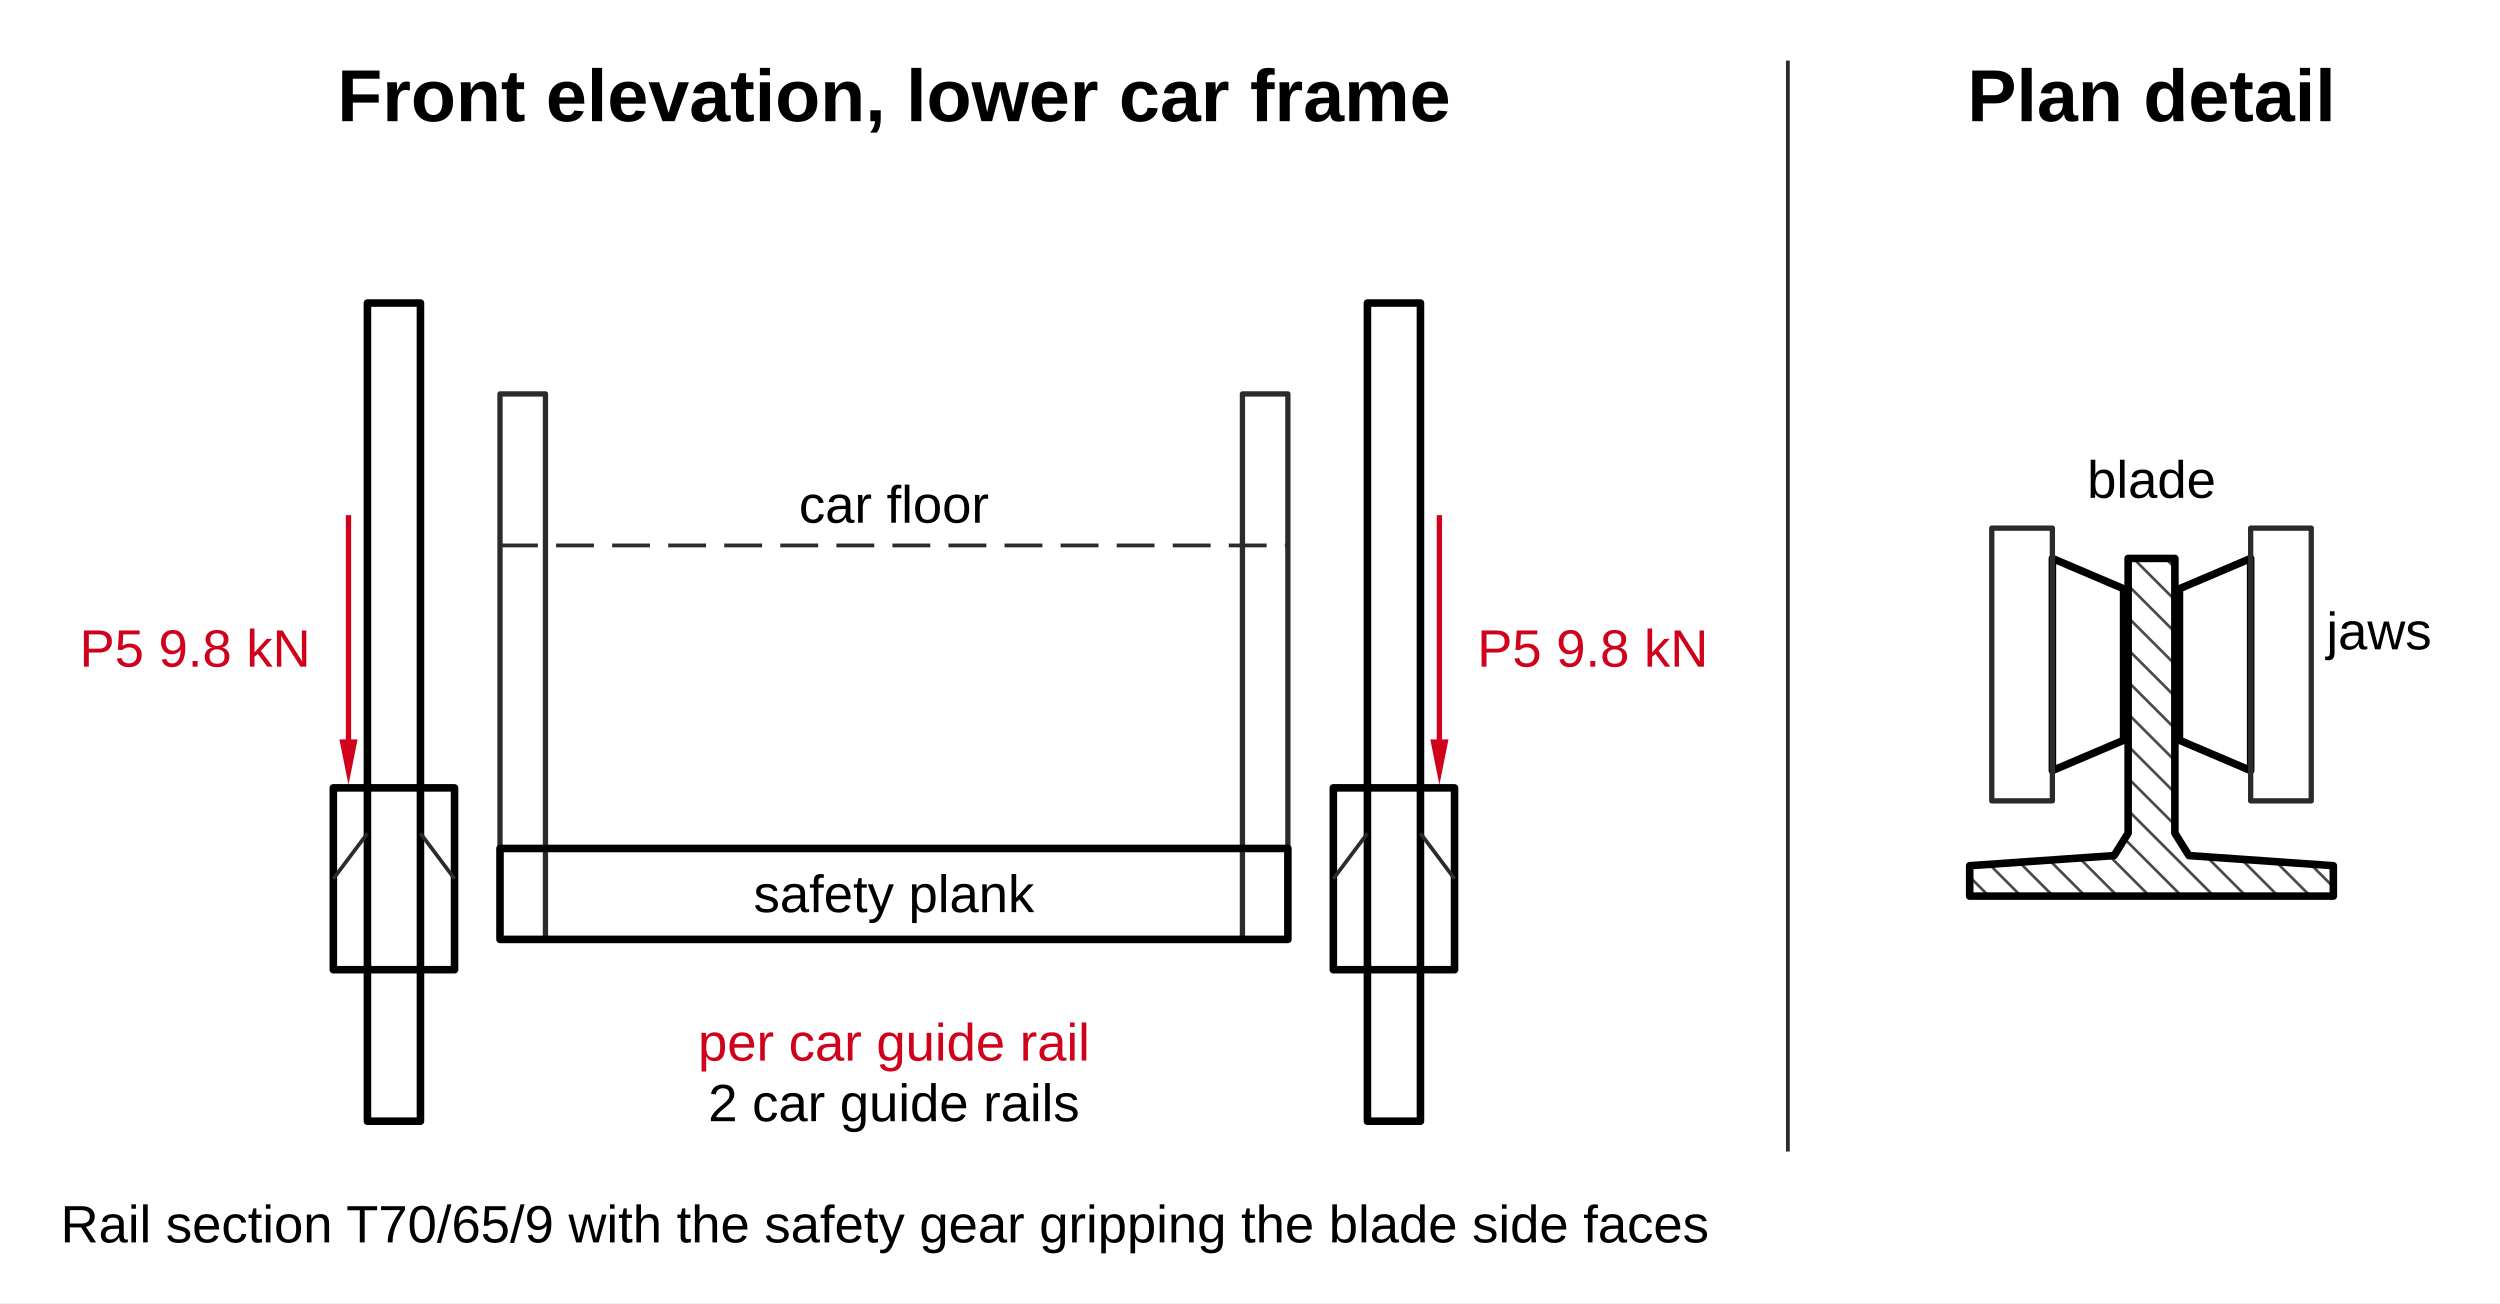
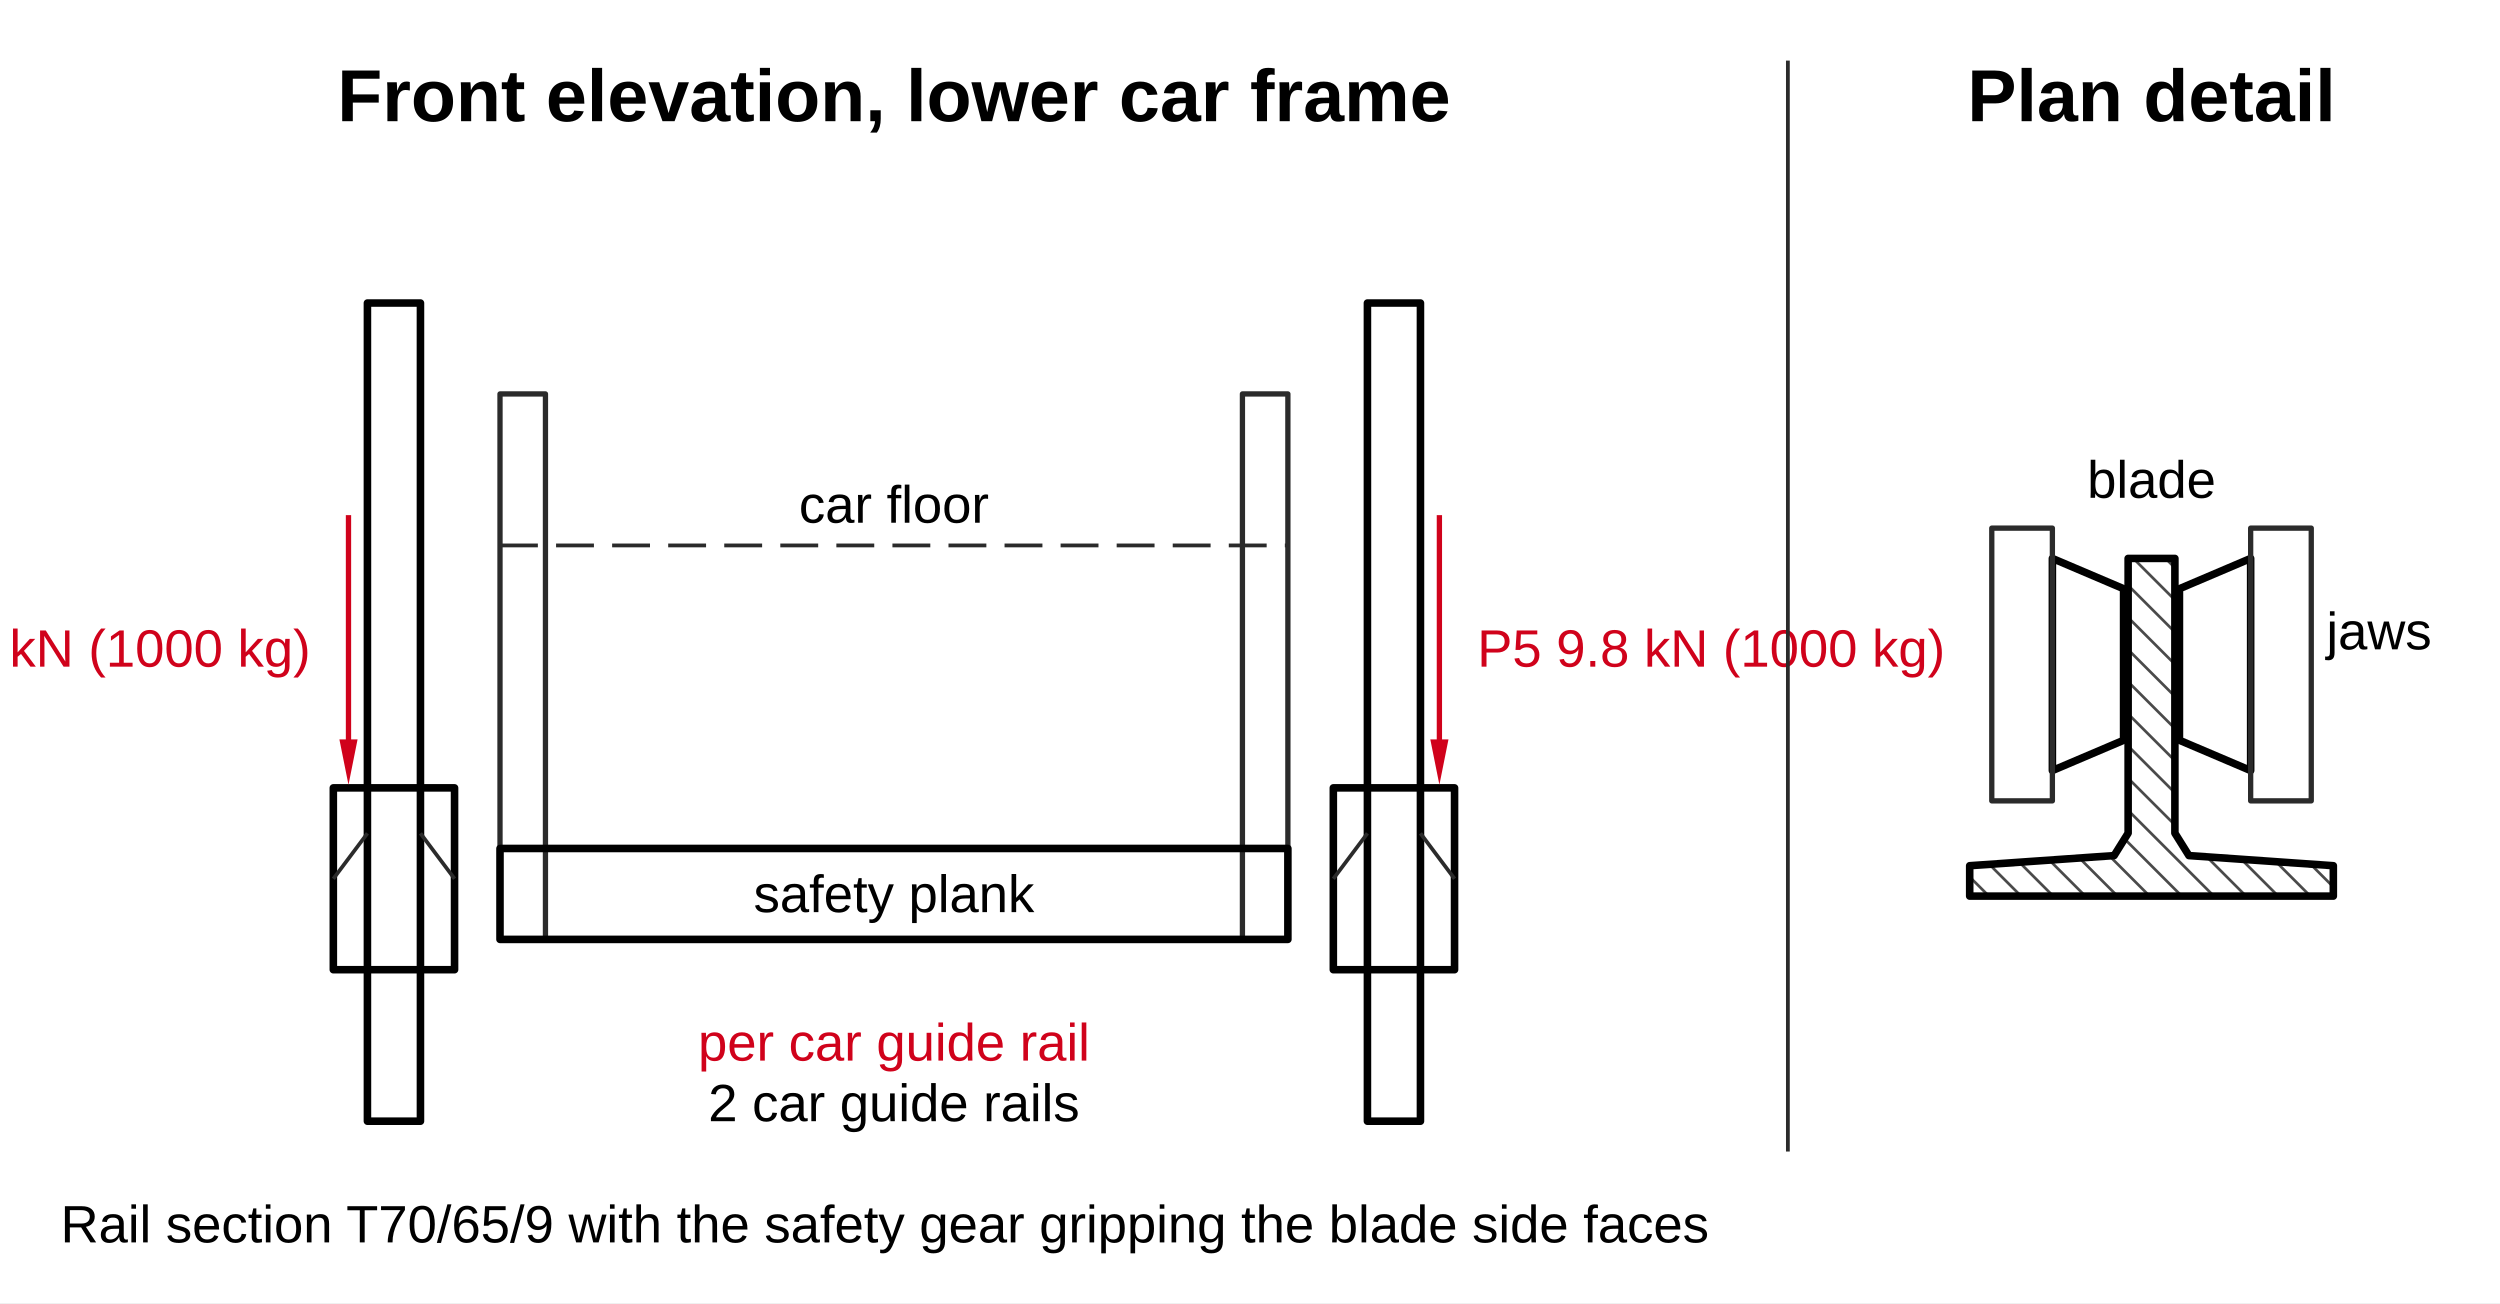
<svg xmlns="http://www.w3.org/2000/svg" version="1.1" width="165mm" height="86mm" viewBox="0 0 1650 860" data-figure="F8">
  <rect x="0" y="0" width="1650" height="860" fill="#FFFFFF" />
  <text x="590" y="80" font-family="ISOCPEUR, 'Arial Narrow', Arial, sans-serif" font-size="48.61" text-anchor="middle" fill="#000000" font-weight="bold">Front elevation, lower car frame</text>
  <polygon data-tag="stile-left" points="330,260 360,260 360,620 330,620" fill="none" stroke="#2B2B2B" stroke-width="3.5" stroke-linejoin="round" stroke-linecap="butt" />
  <polygon data-tag="stile-right" points="820,260 850,260 850,620 820,620" fill="none" stroke="#2B2B2B" stroke-width="3.5" stroke-linejoin="round" stroke-linecap="butt" />
  <polygon data-tag="plank" points="330,560 850,560 850,620 330,620" fill="none" stroke="#000000" stroke-width="5" stroke-linejoin="round" stroke-linecap="butt" />
  <polyline data-tag="car-floor" points="330,360 850,360" fill="none" stroke="#2B2B2B" stroke-width="2.5" stroke-linejoin="round" stroke-linecap="butt" stroke-dasharray="25 12" />
  <text x="590" y="345" font-family="ISOCPEUR, 'Arial Narrow', Arial, sans-serif" font-size="34.72" text-anchor="middle" fill="#000000">car floor</text>
  <text x="590" y="602" font-family="ISOCPEUR, 'Arial Narrow', Arial, sans-serif" font-size="34.72" text-anchor="middle" fill="#000000">safety plank</text>
  <polygon data-tag="rail-1" points="242.5,200 277.5,200 277.5,740 242.5,740" fill="none" stroke="#000000" stroke-width="5" stroke-linejoin="round" stroke-linecap="butt" />
  <polygon data-tag="safety-gear-1" points="220,520 300,520 300,640 220,640" fill="none" stroke="#000000" stroke-width="5" stroke-linejoin="round" stroke-linecap="butt" />
  <polyline points="220,580 242.5,550" fill="none" stroke="#2B2B2B" stroke-width="2.5" stroke-linejoin="round" stroke-linecap="butt" />
  <polyline points="300,580 277.5,550" fill="none" stroke="#2B2B2B" stroke-width="2.5" stroke-linejoin="round" stroke-linecap="butt" />
  <polyline data-tag="force-p5-1" data-value="9.8" points="230,340 230,498" fill="none" stroke="#D0021B" stroke-width="3.5" stroke-linejoin="round" stroke-linecap="butt" />
  <polygon points="230,518 224,488 236,488" fill="#D0021B" stroke="none" />
-   <text data-tag="force-p5-1-text" data-value="9.8" x="205" y="440" font-family="ISOCPEUR, 'Arial Narrow', Arial, sans-serif" font-size="34.72" text-anchor="end" fill="#D0021B">P5 9.8 kN</text>
+   <text data-tag="force-p5-1-text" data-value="9.8" x="205" y="440" font-family="ISOCPEUR, 'Arial Narrow', Arial, sans-serif" font-size="34.72" text-anchor="end" fill="#D0021B">P5 9.8 kN (1000 kg)</text>
  <polygon data-tag="rail-2" points="902.5,200 937.5,200 937.5,740 902.5,740" fill="none" stroke="#000000" stroke-width="5" stroke-linejoin="round" stroke-linecap="butt" />
  <polygon data-tag="safety-gear-2" points="880,520 960,520 960,640 880,640" fill="none" stroke="#000000" stroke-width="5" stroke-linejoin="round" stroke-linecap="butt" />
  <polyline points="880,580 902.5,550" fill="none" stroke="#2B2B2B" stroke-width="2.5" stroke-linejoin="round" stroke-linecap="butt" />
  <polyline points="960,580 937.5,550" fill="none" stroke="#2B2B2B" stroke-width="2.5" stroke-linejoin="round" stroke-linecap="butt" />
  <polyline data-tag="force-p5-2" data-value="9.8" points="950,340 950,498" fill="none" stroke="#D0021B" stroke-width="3.5" stroke-linejoin="round" stroke-linecap="butt" />
  <polygon points="950,518 944,488 956,488" fill="#D0021B" stroke="none" />
-   <text data-tag="force-p5-2-text" data-value="9.8" x="975" y="440" font-family="ISOCPEUR, 'Arial Narrow', Arial, sans-serif" font-size="34.72" text-anchor="start" fill="#D0021B">P5 9.8 kN</text>
+   <text data-tag="force-p5-2-text" data-value="9.8" x="975" y="440" font-family="ISOCPEUR, 'Arial Narrow', Arial, sans-serif" font-size="34.72" text-anchor="start" fill="#D0021B">P5 9.8 kN (1000 kg)</text>
  <text data-tag="p5-per-rail" x="590" y="700" font-family="ISOCPEUR, 'Arial Narrow', Arial, sans-serif" font-size="34.72" text-anchor="middle" fill="#D0021B">per car guide rail</text>
  <text data-tag="rail-count" data-value="2" x="590" y="740" font-family="ISOCPEUR, 'Arial Narrow', Arial, sans-serif" font-size="34.72" text-anchor="middle" fill="#000000">2 car guide rails</text>
  <polyline data-tag="view-split" points="1180,40 1180,760" fill="none" stroke="#2B2B2B" stroke-width="2.5" stroke-linejoin="round" stroke-linecap="butt" />
  <text x="1420" y="80" font-family="ISOCPEUR, 'Arial Narrow', Arial, sans-serif" font-size="48.61" text-anchor="middle" fill="#000000" font-weight="bold">Plan detail</text>
  <polyline points="1429.23,368.57 1435.43,374.77" fill="none" stroke="#4A4A4A" stroke-width="1.8" stroke-linejoin="round" stroke-linecap="butt" />
  <polyline points="1408.02,368.57 1435.43,395.98" fill="none" stroke="#4A4A4A" stroke-width="1.8" stroke-linejoin="round" stroke-linecap="butt" />
  <polyline points="1404.57,386.34 1435.43,417.19" fill="none" stroke="#4A4A4A" stroke-width="1.8" stroke-linejoin="round" stroke-linecap="butt" />
  <polyline points="1404.57,407.55 1435.43,438.41" fill="none" stroke="#4A4A4A" stroke-width="1.8" stroke-linejoin="round" stroke-linecap="butt" />
  <polyline points="1404.57,428.76 1435.43,459.62" fill="none" stroke="#4A4A4A" stroke-width="1.8" stroke-linejoin="round" stroke-linecap="butt" />
  <polyline points="1404.57,449.98 1435.43,480.83" fill="none" stroke="#4A4A4A" stroke-width="1.8" stroke-linejoin="round" stroke-linecap="butt" />
  <polyline points="1524.91,570.31 1540,585.41" fill="none" stroke="#4A4A4A" stroke-width="1.8" stroke-linejoin="round" stroke-linecap="butt" />
  <polyline points="1404.57,471.19 1435.43,502.05" fill="none" stroke="#4A4A4A" stroke-width="1.8" stroke-linejoin="round" stroke-linecap="butt" />
  <polyline points="1502.09,568.71 1524.81,591.43" fill="none" stroke="#4A4A4A" stroke-width="1.8" stroke-linejoin="round" stroke-linecap="butt" />
  <polyline points="1404.57,492.4 1435.43,523.26" fill="none" stroke="#4A4A4A" stroke-width="1.8" stroke-linejoin="round" stroke-linecap="butt" />
  <polyline points="1479.28,567.11 1503.6,591.43" fill="none" stroke="#4A4A4A" stroke-width="1.8" stroke-linejoin="round" stroke-linecap="butt" />
  <polyline points="1404.57,513.62 1435.43,544.47" fill="none" stroke="#4A4A4A" stroke-width="1.8" stroke-linejoin="round" stroke-linecap="butt" />
  <polyline points="1456.47,565.51 1482.38,591.43" fill="none" stroke="#4A4A4A" stroke-width="1.8" stroke-linejoin="round" stroke-linecap="butt" />
  <polyline points="1404.57,534.83 1461.17,591.43" fill="none" stroke="#4A4A4A" stroke-width="1.8" stroke-linejoin="round" stroke-linecap="butt" />
  <polyline points="1402.2,553.67 1439.96,591.43" fill="none" stroke="#4A4A4A" stroke-width="1.8" stroke-linejoin="round" stroke-linecap="butt" />
  <polyline points="1392.22,564.9 1418.74,591.43" fill="none" stroke="#4A4A4A" stroke-width="1.8" stroke-linejoin="round" stroke-linecap="butt" />
  <polyline points="1372.4,566.29 1397.53,591.43" fill="none" stroke="#4A4A4A" stroke-width="1.8" stroke-linejoin="round" stroke-linecap="butt" />
  <polyline points="1352.57,567.68 1376.32,591.43" fill="none" stroke="#4A4A4A" stroke-width="1.8" stroke-linejoin="round" stroke-linecap="butt" />
  <polyline points="1332.75,569.07 1355.1,591.43" fill="none" stroke="#4A4A4A" stroke-width="1.8" stroke-linejoin="round" stroke-linecap="butt" />
  <polyline points="1312.93,570.46 1333.89,591.43" fill="none" stroke="#4A4A4A" stroke-width="1.8" stroke-linejoin="round" stroke-linecap="butt" />
  <polyline points="1300,578.75 1312.68,591.43" fill="none" stroke="#4A4A4A" stroke-width="1.8" stroke-linejoin="round" stroke-linecap="butt" />
  <polygon data-tag="detail-rail" points="1300,591.43 1540,591.43 1540,571.37 1444.69,564.69 1435.43,549.87 1435.43,368.57 1404.57,368.57 1404.57,549.87 1395.31,564.69 1300,571.37" fill="none" stroke="#000000" stroke-width="5" stroke-linejoin="round" stroke-linecap="butt" />
  <polygon data-tag="jaw-left" points="1401.57,388.57 1401.57,488.57 1354.57,508.57 1354.57,368.57" fill="none" stroke="#000000" stroke-width="5" stroke-linejoin="round" stroke-linecap="butt" />
  <polygon points="1314.57,348.57 1354.57,348.57 1354.57,528.57 1314.57,528.57" fill="none" stroke="#2B2B2B" stroke-width="3.5" stroke-linejoin="round" stroke-linecap="butt" />
  <polygon data-tag="jaw-right" points="1438.43,388.57 1438.43,488.57 1485.43,508.57 1485.43,368.57" fill="none" stroke="#000000" stroke-width="5" stroke-linejoin="round" stroke-linecap="butt" />
  <polygon points="1485.43,348.57 1525.43,348.57 1525.43,528.57 1485.43,528.57" fill="none" stroke="#2B2B2B" stroke-width="3.5" stroke-linejoin="round" stroke-linecap="butt" />
  <text x="1535.43" y="428.57" font-family="ISOCPEUR, 'Arial Narrow', Arial, sans-serif" font-size="34.72" text-anchor="start" fill="#000000">jaws</text>
  <text x="1420" y="328.57" font-family="ISOCPEUR, 'Arial Narrow', Arial, sans-serif" font-size="34.72" text-anchor="middle" fill="#000000">blade</text>
  <text data-tag="rail-note" data-value="T70/65/9" x="40" y="820" font-family="ISOCPEUR, 'Arial Narrow', Arial, sans-serif" font-size="34.72" text-anchor="start" fill="#000000">Rail section T70/65/9 with the safety gear gripping the blade side faces</text>
</svg>
